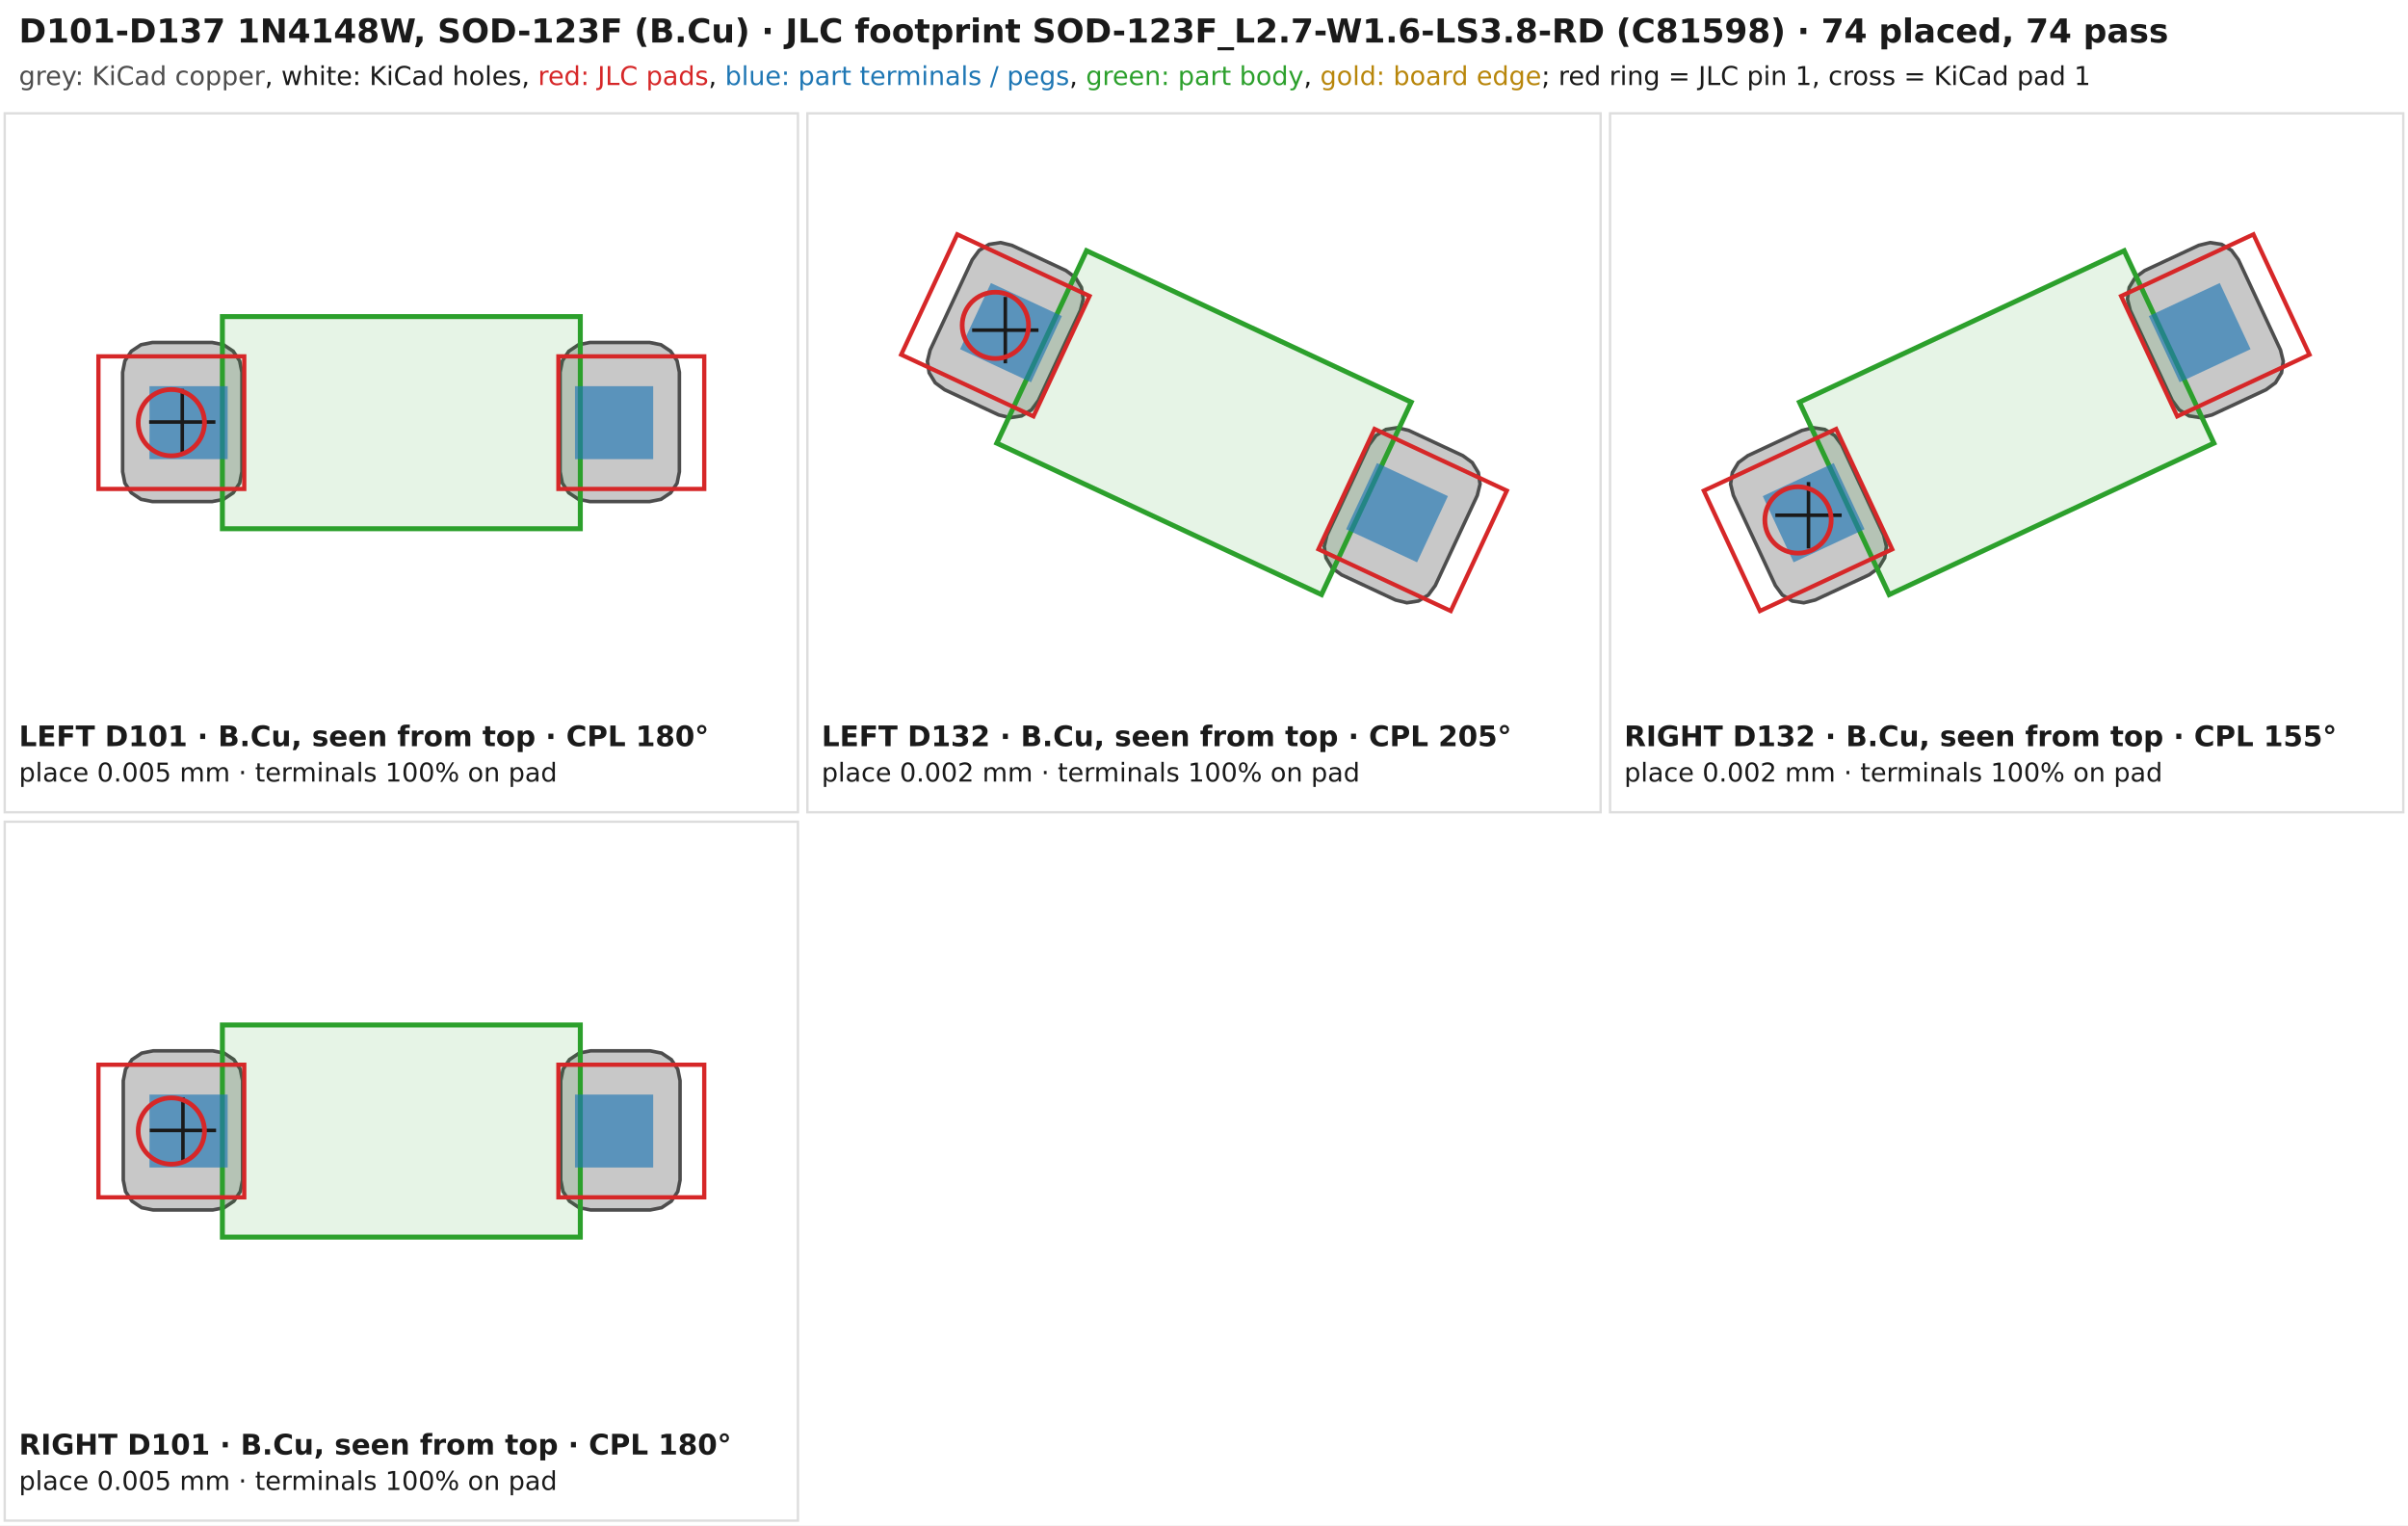
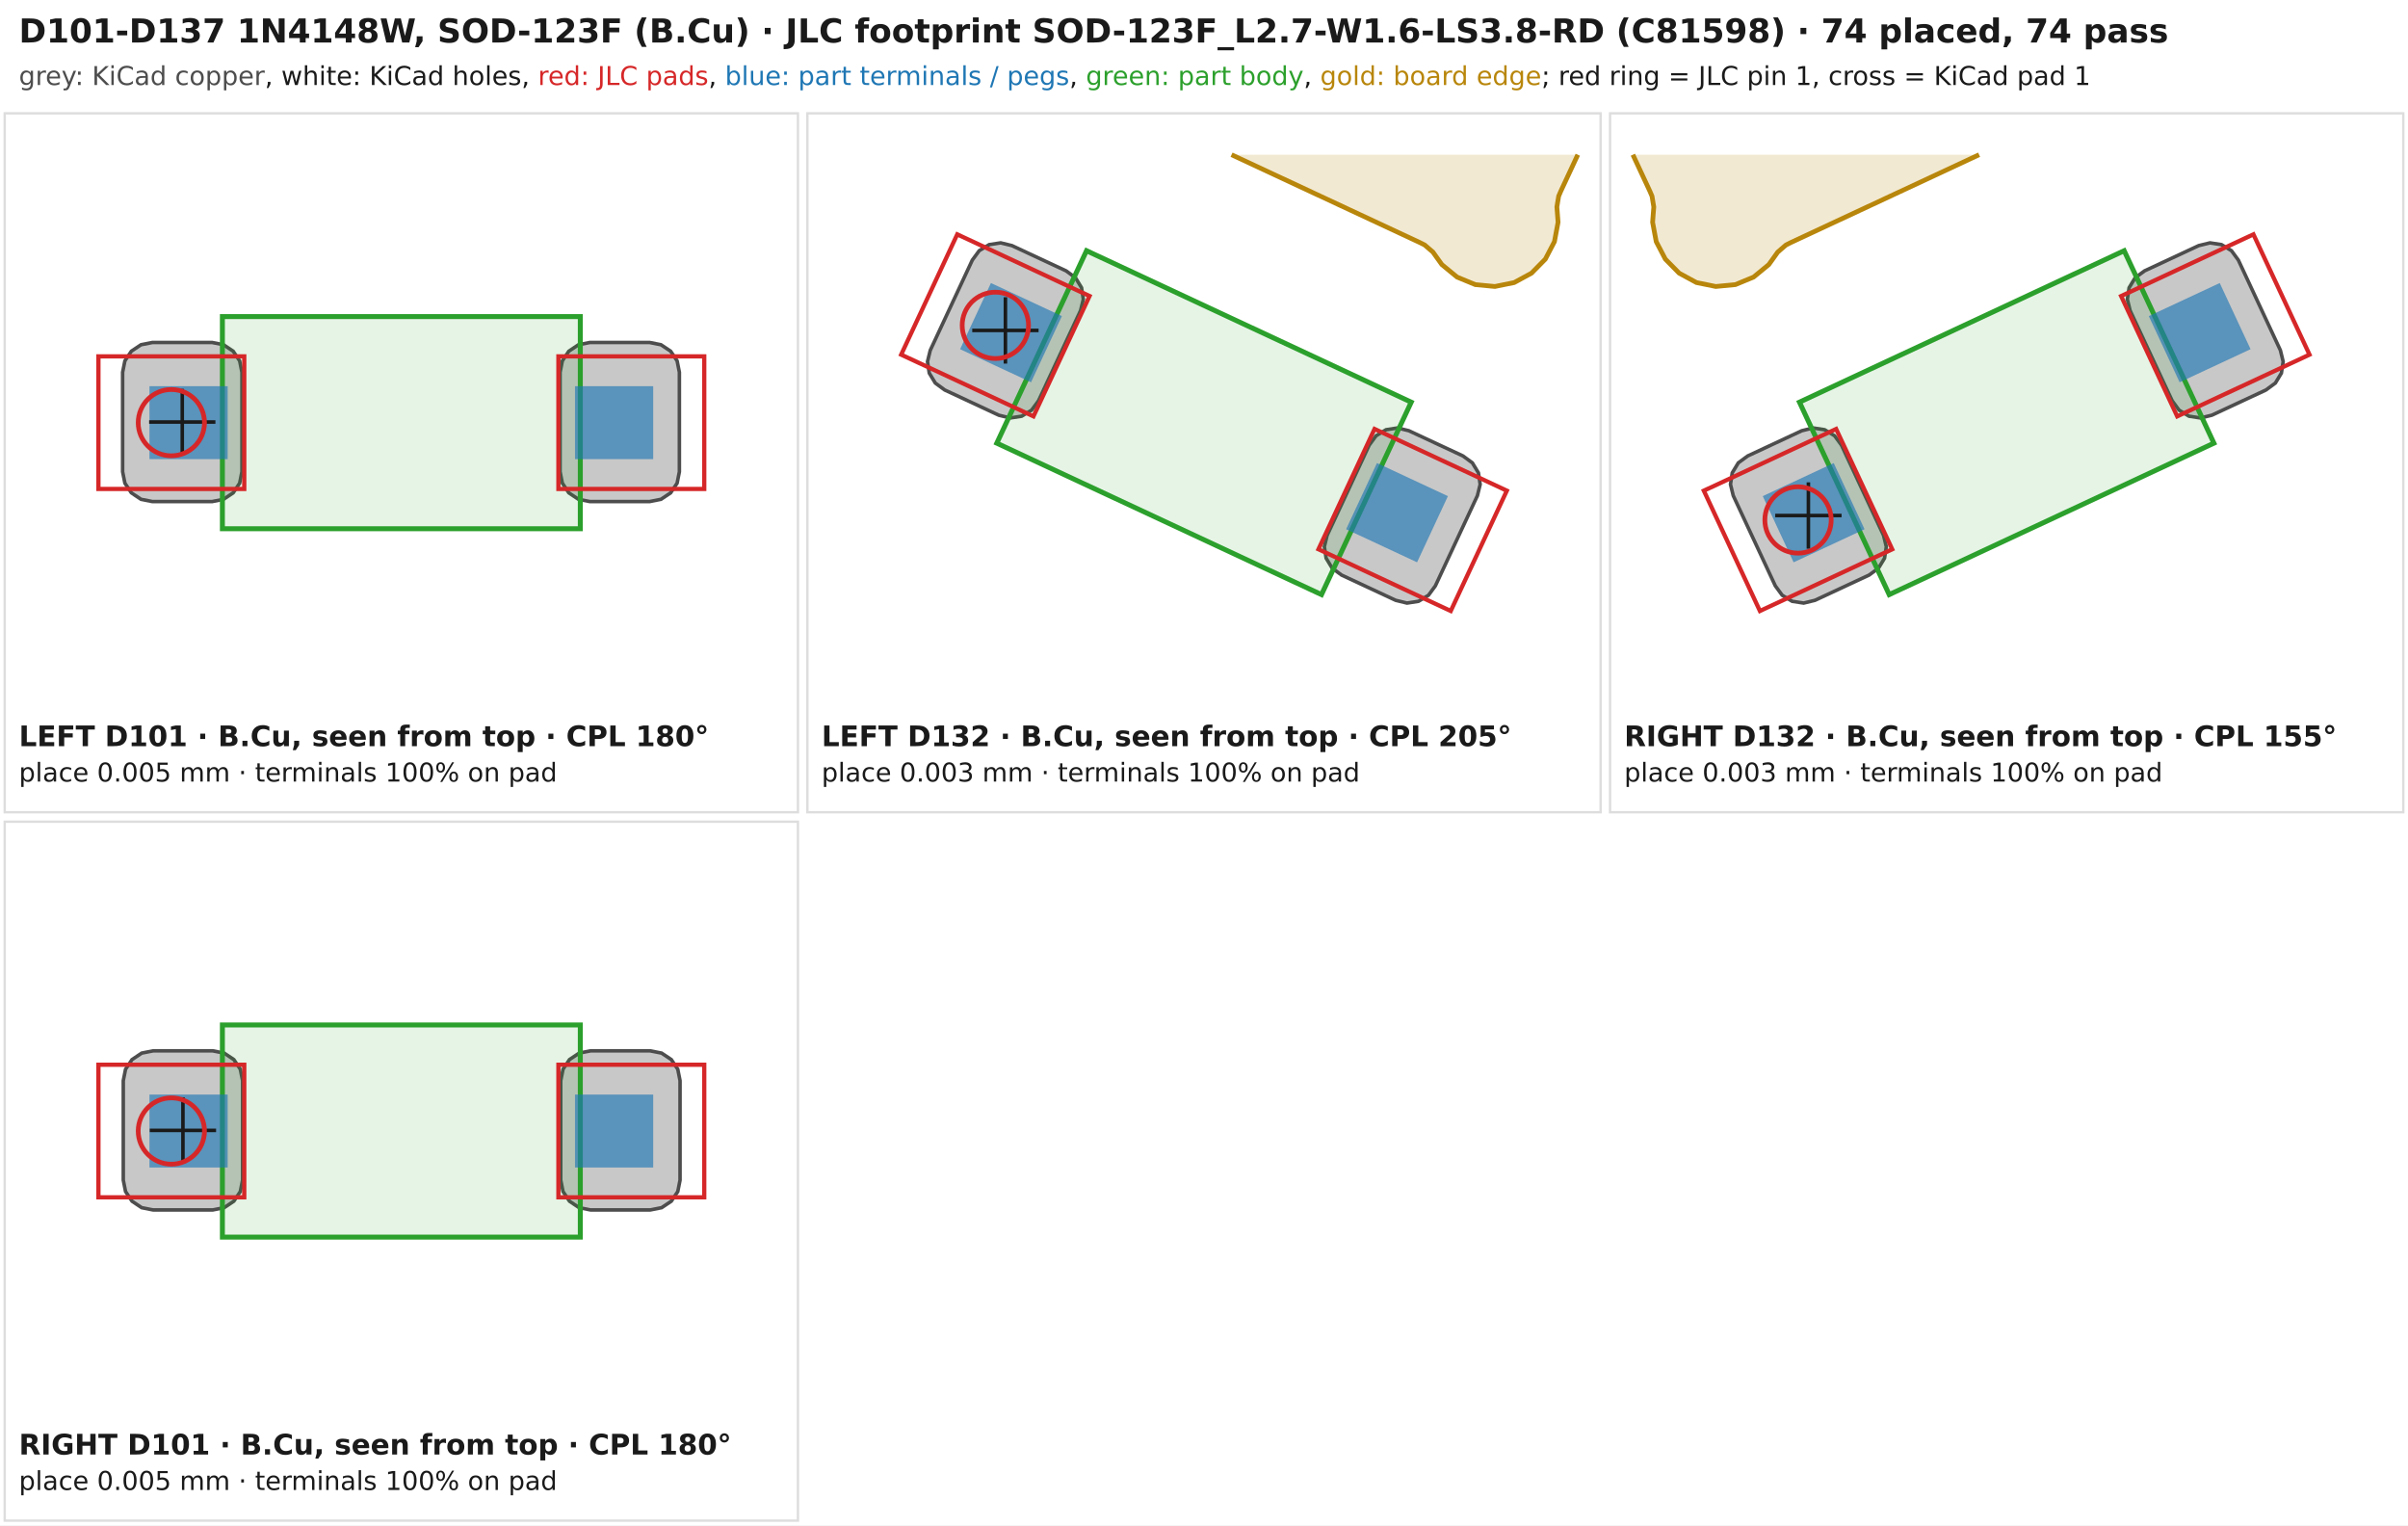
<svg xmlns="http://www.w3.org/2000/svg" width="1020" height="646" viewBox="0 0 1020 646" font-family="DejaVu Sans, Arial, sans-serif" fill="#1a1a1a">
  <rect width="1020" height="646" fill="#ffffff" />
  <text x="8" y="18" font-size="14" font-weight="bold">D101-D137 1N4148W, SOD-123F (B.Cu) · JLC footprint SOD-123F_L2.7-W1.6-LS3.8-RD (C81598) · 74 placed, 74 pass</text>
  <text x="8" y="36" font-size="11">
    <tspan fill="#4d4d4d">grey: KiCad copper</tspan>, white: KiCad holes, <tspan fill="#d62728">red: JLC pads</tspan>, <tspan fill="#1f77b4">blue: part terminals / pegs</tspan>, <tspan fill="#2ca02c">green: part body</tspan>, <tspan fill="#b8860b">gold: board edge</tspan>; red ring = JLC pin 1, cross = KiCad pad 1</text>
  <rect x="2" y="48" width="336" height="296" fill="none" stroke="#dddddd" />
  <path d="M51.939 157.673 L52.901 152.838 L55.64 148.739 L59.739 146.001 L64.574 145.039 L89.842 145.039 L94.677 146.001 L98.776 148.739 L101.515 152.838 L102.477 157.673 L102.477 199.788 L101.515 204.623 L98.776 208.721 L94.677 211.46 L89.842 212.422 L64.574 212.422 L59.739 211.46 L55.64 208.721 L52.901 204.623 L51.939 199.788 L51.939 157.673 Z" fill="#c8c8c8" stroke="#4d4d4d" stroke-width="1.5" />
  <path d="M237.243 157.673 L238.204 152.838 L240.943 148.739 L245.042 146.001 L249.877 145.039 L275.146 145.039 L279.981 146.001 L284.079 148.739 L286.818 152.838 L287.78 157.673 L287.78 199.788 L286.818 204.623 L284.079 208.721 L279.981 211.46 L275.146 212.422 L249.877 212.422 L245.042 211.46 L240.943 208.721 L238.204 204.623 L237.243 199.788 L237.243 157.673 Z" fill="#c8c8c8" stroke="#4d4d4d" stroke-width="1.5" />
  <path d="M94.2 134.078 L245.812 134.078 L245.812 223.922 L94.2 223.922 L94.2 134.078 Z" fill="#2ca02c" fill-opacity="0.12" stroke="#2ca02c" stroke-width="2.1" />
  <path d="M276.684 194.442 L276.684 163.558 L243.56 163.558 L243.56 194.442 L276.684 194.442 Z" fill="#1f77b4" fill-opacity="0.65" stroke="none" />
  <path d="M63.316 163.558 L63.316 194.442 L96.44 194.442 L96.44 163.558 L63.316 163.558 Z" fill="#1f77b4" fill-opacity="0.65" stroke="none" />
  <path d="M236.535 207.076 L298.308 207.076 L298.308 150.924 L236.535 150.924 L236.535 207.076 Z" fill="none" stroke="#d62728" stroke-width="1.8" />
  <path d="M41.692 207.076 L103.465 207.076 L103.465 150.924 L41.692 150.924 L41.692 207.076 Z" fill="none" stroke="#d62728" stroke-width="1.8" />
  <path d="M63.17 178.73 L91.246 178.73 M77.208 164.692 L77.208 192.769" stroke="#1a1a1a" stroke-width="1.5" />
  <circle cx="72.581" cy="179" r="14.038" fill="none" stroke="#d62728" stroke-width="2" />
  <text x="8" y="316" font-size="12" font-weight="bold">LEFT D101 · B.Cu, seen from top · CPL 180°</text>
  <text x="8" y="331" font-size="11">place 0.005 mm · terminals 100% on pad</text>
  <rect x="342" y="48" width="336" height="296" fill="none" stroke="#dddddd" />
-   <path d="M411.82 110.025 L414.738 106.046 L418.957 103.486 L423.833 102.735 L428.627 103.908 L451.55 114.598 L455.529 117.515 L458.089 121.734 L458.84 126.611 L457.667 131.404 L439.851 169.609 L436.933 173.589 L432.715 176.148 L427.838 176.899 L423.045 175.726 L400.122 165.037 L396.142 162.119 L393.583 157.901 L392.832 153.024 L394.005 148.231 L411.82 110.025 Z" fill="#c8c8c8" stroke="#4d4d4d" stroke-width="1.5" />
-   <path d="M579.924 188.413 L582.842 184.434 L587.06 181.874 L591.937 181.123 L596.73 182.296 L619.653 192.986 L623.633 195.903 L626.193 200.122 L626.943 204.999 L625.77 209.792 L607.955 247.997 L605.037 251.977 L600.819 254.536 L595.942 255.287 L591.149 254.114 L568.225 243.425 L564.246 240.507 L561.686 236.289 L560.936 231.412 L562.108 226.619 L579.924 188.413 Z" fill="#c8c8c8" stroke="#4d4d4d" stroke-width="1.5" />
+   <path d="M521.672 65.528 L555.543 81.322 L601.407 102.709 L603.475 103.752 L606.985 106.771 L608.326 108.66 L610.76 112.051 L617.206 117.349 L624.917 120.534 L633.223 121.328 L641.399 119.663 L648.732 115.683 L654.584 109.736 L658.444 102.339 L659.976 94.138 L659.662 89.975 L659.475 87.667 L660.224 83.098 L661.136 80.969 L668.337 65.528 L521.672 65.528 Z" fill="#b8860b" fill-opacity="0.18" stroke="none" />
+   <path d="M521.672 65.528 L555.543 81.322 L601.407 102.709 L603.475 103.752 L606.985 106.771 L608.326 108.66 L610.76 112.051 L617.206 117.349 L624.917 120.534 L633.223 121.328 L641.399 119.663 L648.732 115.683 L654.584 109.736 L658.444 102.339 L659.976 94.138 L659.662 89.975 L659.475 87.667 L660.224 83.098 L661.136 80.969 L668.337 65.528" fill="none" stroke="#b8860b" stroke-width="2" />
+   <path d="M411.865 110.143 L414.783 106.164 L419.001 103.604 L423.878 102.853 L428.671 104.026 L451.595 114.716 L455.574 117.633 L458.134 121.852 L458.885 126.729 L457.712 131.522 L439.896 169.727 L436.978 173.707 L432.76 176.266 L427.883 177.017 L423.09 175.844 L400.167 165.155 L396.187 162.237 L393.628 158.019 L392.877 153.142 L394.05 148.349 L411.865 110.143 Z" fill="#c8c8c8" stroke="#4d4d4d" stroke-width="1.5" />
+   <path d="M579.969 188.531 L582.887 184.552 L587.105 181.992 L591.982 181.241 L596.775 182.414 L619.698 193.104 L623.678 196.021 L626.238 200.24 L626.988 205.117 L625.815 209.91 L608 248.115 L605.082 252.095 L600.864 254.654 L595.987 255.405 L591.194 254.232 L568.27 243.543 L564.291 240.625 L561.731 236.407 L560.981 231.53 L562.153 226.737 L579.969 188.531 Z" fill="#c8c8c8" stroke="#4d4d4d" stroke-width="1.5" />
  <path d="M460.239 106.182 L597.778 170.318 L559.772 251.823 L422.232 187.687 L460.239 106.182 Z" fill="#2ca02c" fill-opacity="0.12" stroke="#2ca02c" stroke-width="2.1" />
  <path d="M600.25 238.139 L613.314 210.121 L583.264 196.109 L570.2 224.126 L600.25 238.139 Z" fill="#1f77b4" fill-opacity="0.65" stroke="none" />
  <path d="M419.75 119.861 L406.686 147.879 L436.736 161.891 L449.8 133.874 L419.75 119.861 Z" fill="#1f77b4" fill-opacity="0.65" stroke="none" />
  <path d="M558.482 232.616 L614.522 258.748 L638.276 207.808 L582.236 181.676 L558.482 232.616 Z" fill="none" stroke="#d62728" stroke-width="1.8" />
  <path d="M381.724 150.192 L437.764 176.324 L461.518 125.384 L405.478 99.252 L381.724 150.192 Z" fill="none" stroke="#d62728" stroke-width="1.8" />
-   <path d="M411.784 139.817 L439.887 139.817 M425.836 125.766 L425.836 153.869" stroke="#1a1a1a" stroke-width="1.5" />
+   <path d="M411.829 139.935 L439.932 139.935 M425.881 125.884 L425.881 153.987" stroke="#1a1a1a" stroke-width="1.5" />
  <circle cx="421.623" cy="137.789" r="14.052" fill="none" stroke="#d62728" stroke-width="2" />
  <text x="348" y="316" font-size="12" font-weight="bold">LEFT D132 · B.Cu, seen from top · CPL 205°</text>
-   <text x="348" y="331" font-size="11">place 0.002 mm · terminals 100% on pad</text>
+   <text x="348" y="331" font-size="11">place 0.003 mm · terminals 100% on pad</text>
  <rect x="682" y="48" width="336" height="296" fill="none" stroke="#dddddd" />
-   <path d="M734.23 209.792 L733.057 204.999 L733.807 200.122 L736.367 195.903 L740.347 192.986 L763.27 182.296 L768.063 181.123 L772.94 181.874 L777.158 184.434 L780.076 188.413 L797.892 226.619 L799.064 231.412 L798.314 236.289 L795.754 240.507 L791.775 243.425 L768.851 254.114 L764.058 255.287 L759.181 254.536 L754.963 251.977 L752.045 247.997 L734.23 209.792 Z" fill="#c8c8c8" stroke="#4d4d4d" stroke-width="1.5" />
-   <path d="M902.333 131.404 L901.16 126.611 L901.911 121.734 L904.471 117.515 L908.45 114.598 L931.373 103.908 L936.167 102.735 L941.043 103.486 L945.262 106.046 L948.18 110.025 L965.995 148.231 L967.168 153.024 L966.417 157.901 L963.858 162.119 L959.878 165.037 L936.955 175.726 L932.162 176.899 L927.285 176.148 L923.067 173.589 L920.149 169.609 L902.333 131.404 Z" fill="#c8c8c8" stroke="#4d4d4d" stroke-width="1.5" />
+   <path d="M691.663 65.528 L698.864 80.969 L699.776 83.098 L700.525 87.667 L700.338 89.975 L700.024 94.138 L701.556 102.339 L705.416 109.736 L711.268 115.683 L718.601 119.663 L726.777 121.328 L735.083 120.534 L742.794 117.349 L749.24 112.051 L751.674 108.66 L753.015 106.771 L756.525 103.752 L758.593 102.709 L804.457 81.322 L838.328 65.528 L691.663 65.528 Z" fill="#b8860b" fill-opacity="0.18" stroke="none" />
+   <path d="M691.663 65.528 L698.864 80.969 L699.776 83.098 L700.525 87.667 L700.338 89.975 L700.024 94.138 L701.556 102.339 L705.416 109.736 L711.268 115.683 L718.601 119.663 L726.777 121.328 L735.083 120.534 L742.794 117.349 L749.24 112.051 L751.674 108.66 L753.015 106.771 L756.525 103.752 L758.593 102.709 L804.457 81.322 L838.328 65.528" fill="none" stroke="#b8860b" stroke-width="2" />
+   <path d="M734.185 209.91 L733.012 205.117 L733.762 200.24 L736.322 196.021 L740.302 193.104 L763.225 182.414 L768.018 181.241 L772.895 181.992 L777.113 184.552 L780.031 188.531 L797.847 226.737 L799.019 231.53 L798.269 236.407 L795.709 240.625 L791.73 243.543 L768.806 254.232 L764.013 255.405 L759.136 254.654 L754.918 252.095 L752 248.115 L734.185 209.91 Z" fill="#c8c8c8" stroke="#4d4d4d" stroke-width="1.5" />
+   <path d="M902.288 131.522 L901.115 126.729 L901.866 121.852 L904.426 117.633 L908.405 114.716 L931.329 104.026 L936.122 102.853 L940.999 103.604 L945.217 106.164 L948.135 110.143 L965.95 148.349 L967.123 153.142 L966.372 158.019 L963.813 162.237 L959.833 165.155 L936.91 175.844 L932.117 177.017 L927.24 176.266 L923.022 173.707 L920.104 169.727 L902.288 131.522 Z" fill="#c8c8c8" stroke="#4d4d4d" stroke-width="1.5" />
  <path d="M762.232 170.313 L899.772 106.177 L937.778 187.682 L800.239 251.818 L762.232 170.313 Z" fill="#2ca02c" fill-opacity="0.12" stroke="#2ca02c" stroke-width="2.1" />
  <path d="M953.314 147.879 L940.25 119.861 L910.2 133.874 L923.264 161.891 L953.314 147.879 Z" fill="#1f77b4" fill-opacity="0.65" stroke="none" />
  <path d="M746.686 210.121 L759.75 238.139 L789.8 224.126 L776.736 196.109 L746.686 210.121 Z" fill="#1f77b4" fill-opacity="0.65" stroke="none" />
  <path d="M922.236 176.324 L978.276 150.192 L954.522 99.252 L898.482 125.384 L922.236 176.324 Z" fill="none" stroke="#d62728" stroke-width="1.8" />
  <path d="M745.478 258.748 L801.518 232.616 L777.764 181.676 L721.724 207.808 L745.478 258.748 Z" fill="none" stroke="#d62728" stroke-width="1.8" />
-   <path d="M752.009 218.205 L780.112 218.205 M766.061 204.154 L766.061 232.257" stroke="#1a1a1a" stroke-width="1.5" />
+   <path d="M751.964 218.323 L780.067 218.323 M766.016 204.272 L766.016 232.375" stroke="#1a1a1a" stroke-width="1.5" />
  <circle cx="761.623" cy="220.211" r="14.052" fill="none" stroke="#d62728" stroke-width="2" />
  <text x="688" y="316" font-size="12" font-weight="bold">RIGHT D132 · B.Cu, seen from top · CPL 155°</text>
-   <text x="688" y="331" font-size="11">place 0.002 mm · terminals 100% on pad</text>
+   <text x="688" y="331" font-size="11">place 0.003 mm · terminals 100% on pad</text>
  <rect x="2" y="348" width="336" height="296" fill="none" stroke="#dddddd" />
  <path d="M52.22 457.673 L53.182 452.838 L55.921 448.739 L60.019 446.001 L64.854 445.039 L90.123 445.039 L94.958 446.001 L99.057 448.739 L101.796 452.838 L102.757 457.673 L102.757 499.788 L101.796 504.623 L99.057 508.721 L94.958 511.46 L90.123 512.422 L64.854 512.422 L60.019 511.46 L55.921 508.721 L53.182 504.623 L52.22 499.788 L52.22 457.673 Z" fill="#c8c8c8" stroke="#4d4d4d" stroke-width="1.5" />
  <path d="M237.523 457.673 L238.485 452.838 L241.224 448.739 L245.323 446.001 L250.158 445.039 L275.426 445.039 L280.261 446.001 L284.36 448.739 L287.099 452.838 L288.061 457.673 L288.061 499.788 L287.099 504.623 L284.36 508.721 L280.261 511.46 L275.426 512.422 L250.158 512.422 L245.323 511.46 L241.224 508.721 L238.485 504.623 L237.523 499.788 L237.523 457.673 Z" fill="#c8c8c8" stroke="#4d4d4d" stroke-width="1.5" />
  <path d="M94.2 434.078 L245.812 434.078 L245.812 523.922 L94.2 523.922 L94.2 434.078 Z" fill="#2ca02c" fill-opacity="0.12" stroke="#2ca02c" stroke-width="2.1" />
  <path d="M276.684 494.442 L276.684 463.558 L243.56 463.558 L243.56 494.442 L276.684 494.442 Z" fill="#1f77b4" fill-opacity="0.65" stroke="none" />
  <path d="M63.316 463.558 L63.316 494.442 L96.44 494.442 L96.44 463.558 L63.316 463.558 Z" fill="#1f77b4" fill-opacity="0.65" stroke="none" />
  <path d="M236.535 507.076 L298.308 507.076 L298.308 450.924 L236.535 450.924 L236.535 507.076 Z" fill="none" stroke="#d62728" stroke-width="1.8" />
  <path d="M41.692 507.076 L103.465 507.076 L103.465 450.924 L41.692 450.924 L41.692 507.076 Z" fill="none" stroke="#d62728" stroke-width="1.8" />
  <path d="M63.451 478.73 L91.527 478.73 M77.489 464.692 L77.489 492.769" stroke="#1a1a1a" stroke-width="1.5" />
  <circle cx="72.581" cy="479" r="14.038" fill="none" stroke="#d62728" stroke-width="2" />
  <text x="8" y="616" font-size="12" font-weight="bold">RIGHT D101 · B.Cu, seen from top · CPL 180°</text>
  <text x="8" y="631" font-size="11">place 0.005 mm · terminals 100% on pad</text>
</svg>
